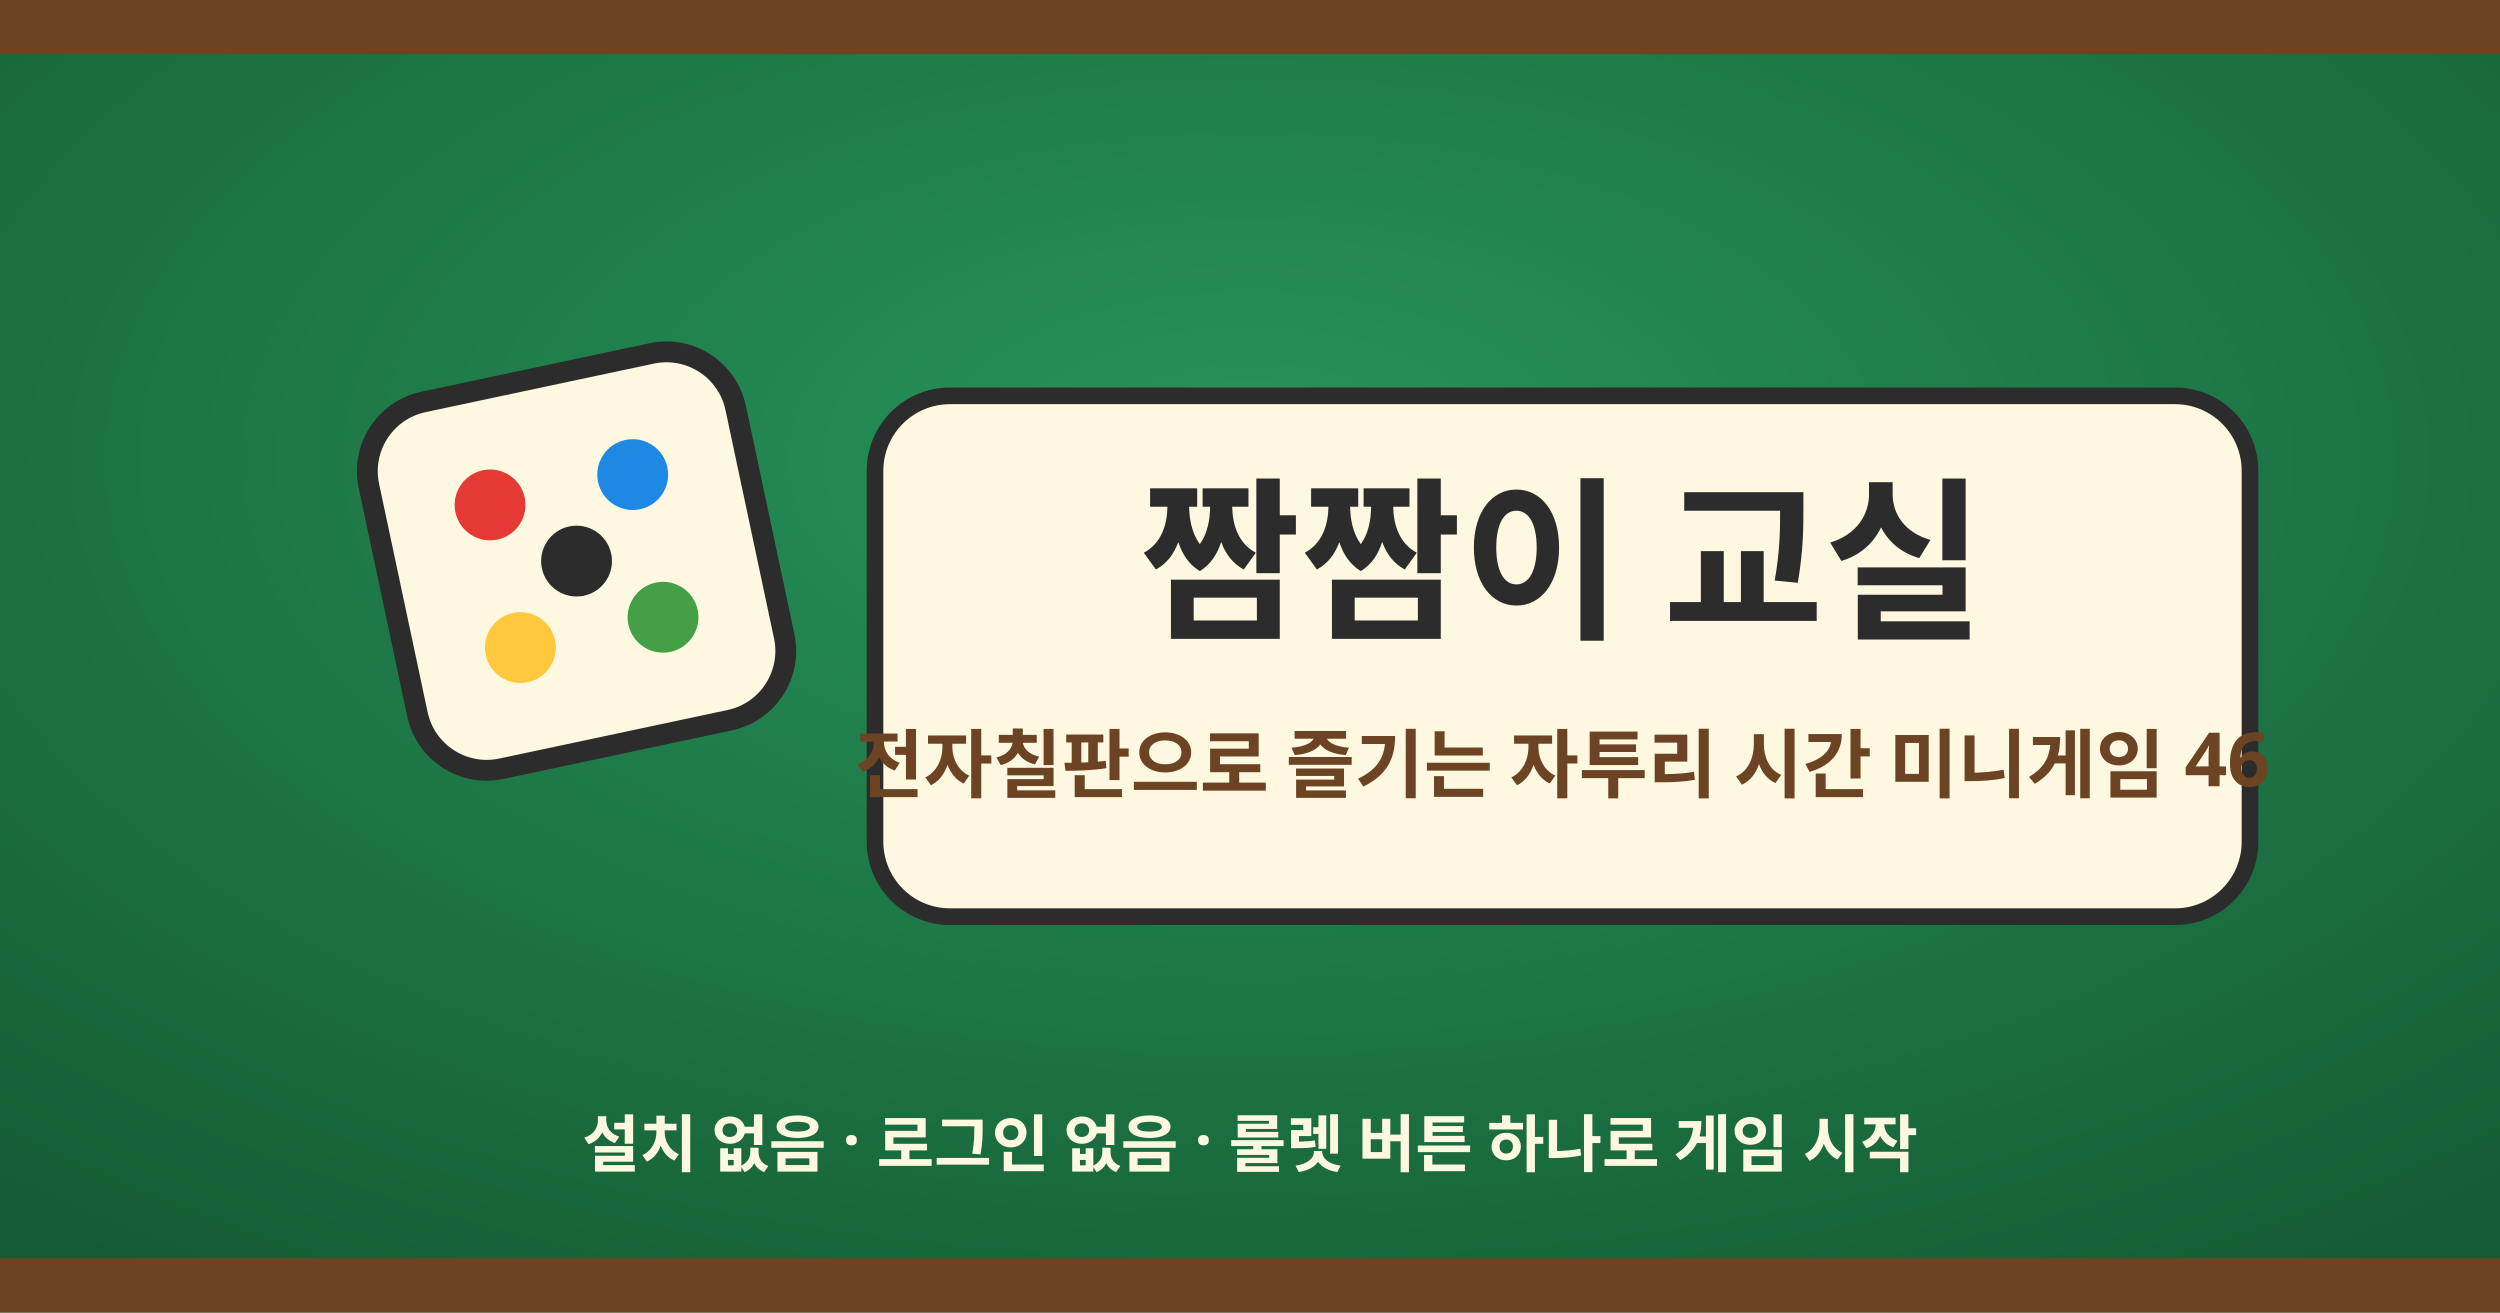
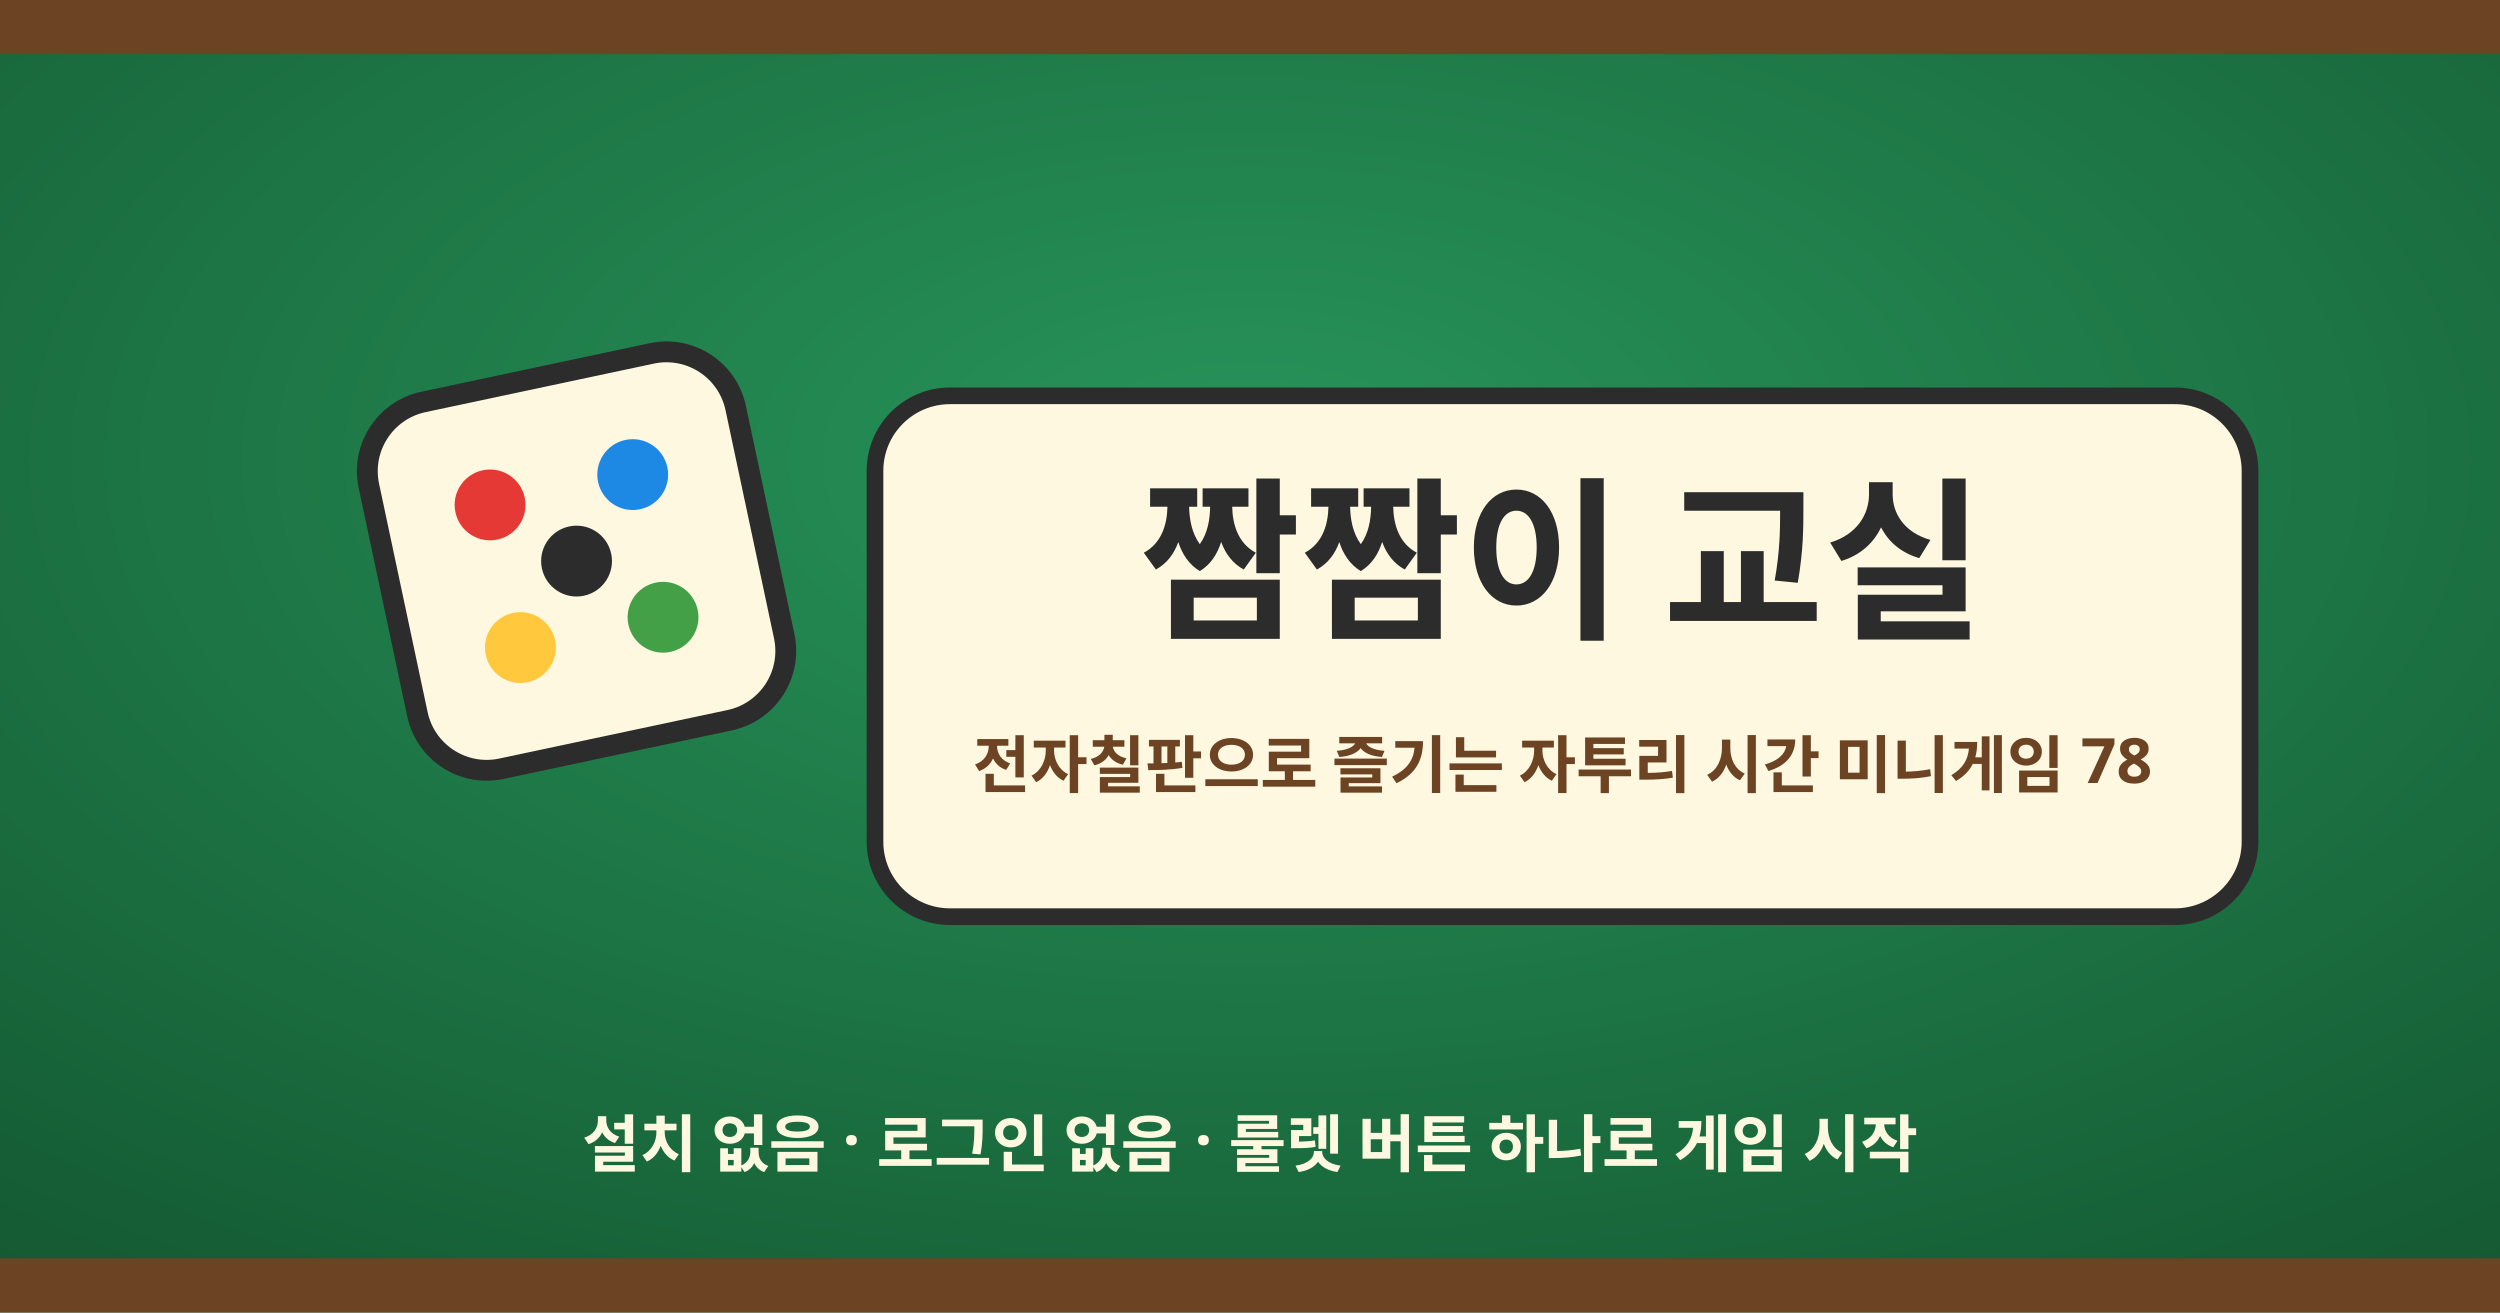
<svg xmlns="http://www.w3.org/2000/svg" viewBox="0 0 1200 630" width="1200" height="630">
  <defs>
    <radialGradient id="felt" cx="50%" cy="35%" r="80%">
      <stop offset="0%" stop-color="#27945A" />
      <stop offset="100%" stop-color="#145932" />
    </radialGradient>
  </defs>
  <rect width="1200" height="630" fill="url(#felt)" />
  <rect x="0" y="0" width="1200" height="26" fill="#6D4423" />
  <rect x="0" y="604" width="1200" height="26" fill="#6D4423" />
  <g transform="translate(170,200) rotate(-12)">
    <rect width="180" height="180" rx="34" fill="#FFF8E1" stroke="#2C2C2C" stroke-width="10" />
    <circle cx="55" cy="55" r="17" fill="#E53935" />
    <circle cx="125" cy="55" r="17" fill="#1E88E5" />
    <circle cx="90" cy="90" r="17" fill="#2C2C2C" />
    <circle cx="55" cy="125" r="17" fill="#FFC83D" />
    <circle cx="125" cy="125" r="17" fill="#43A047" />
  </g>
  <rect x="420" y="190" width="660" height="250" rx="36" fill="#FFF8E1" stroke="#2C2C2C" stroke-width="8" />
  <text x="750" y="300" text-anchor="middle" font-family="sans-serif" font-size="84" font-weight="900" fill="#2C2C2C">짬짬이 교실</text>
-   <text x="750" y="380" text-anchor="middle" font-family="sans-serif" font-size="36" font-weight="700" fill="#6D4423">전자칠판으로 즐기는 자투리 시간 미니게임 46</text>
+   <text x="750" y="378" text-anchor="middle" font-family="sans-serif" font-size="30" font-weight="700" fill="#6D4423">전자칠판으로 즐기는 자투리 시간 미니게임 78</text>
  <text x="600" y="560" text-anchor="middle" font-family="sans-serif" font-size="30" font-weight="700" fill="#FFF8E1">설치 없음 · 로그인 없음 · 룰렛 버튼 하나로 게임 시작</text>
</svg>
